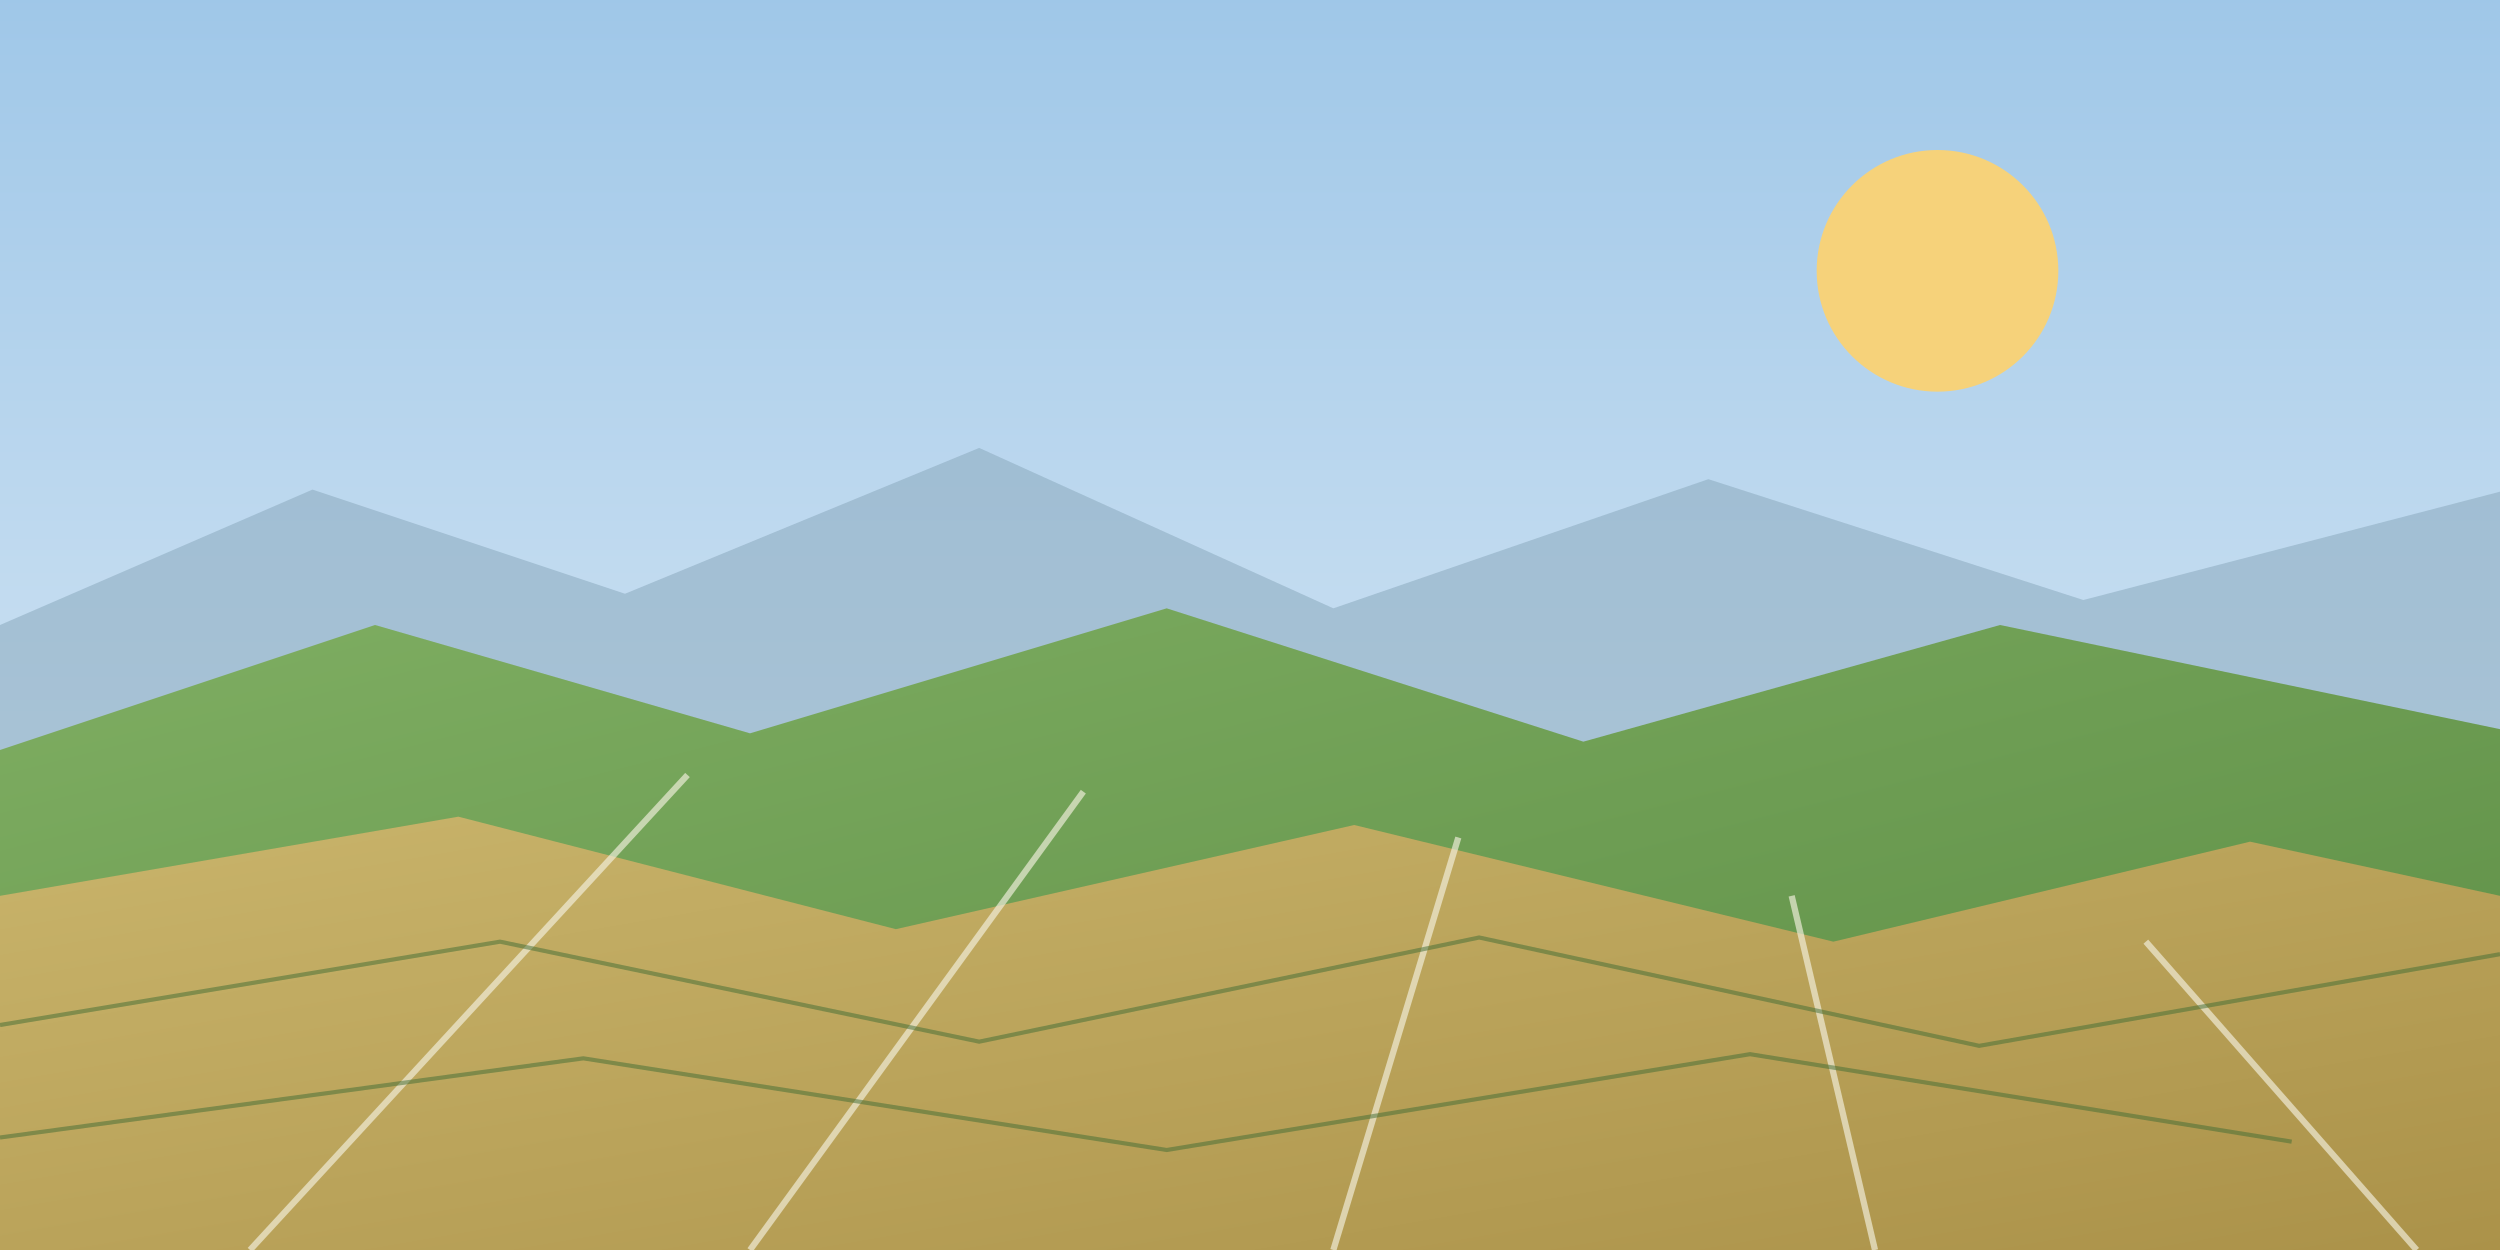
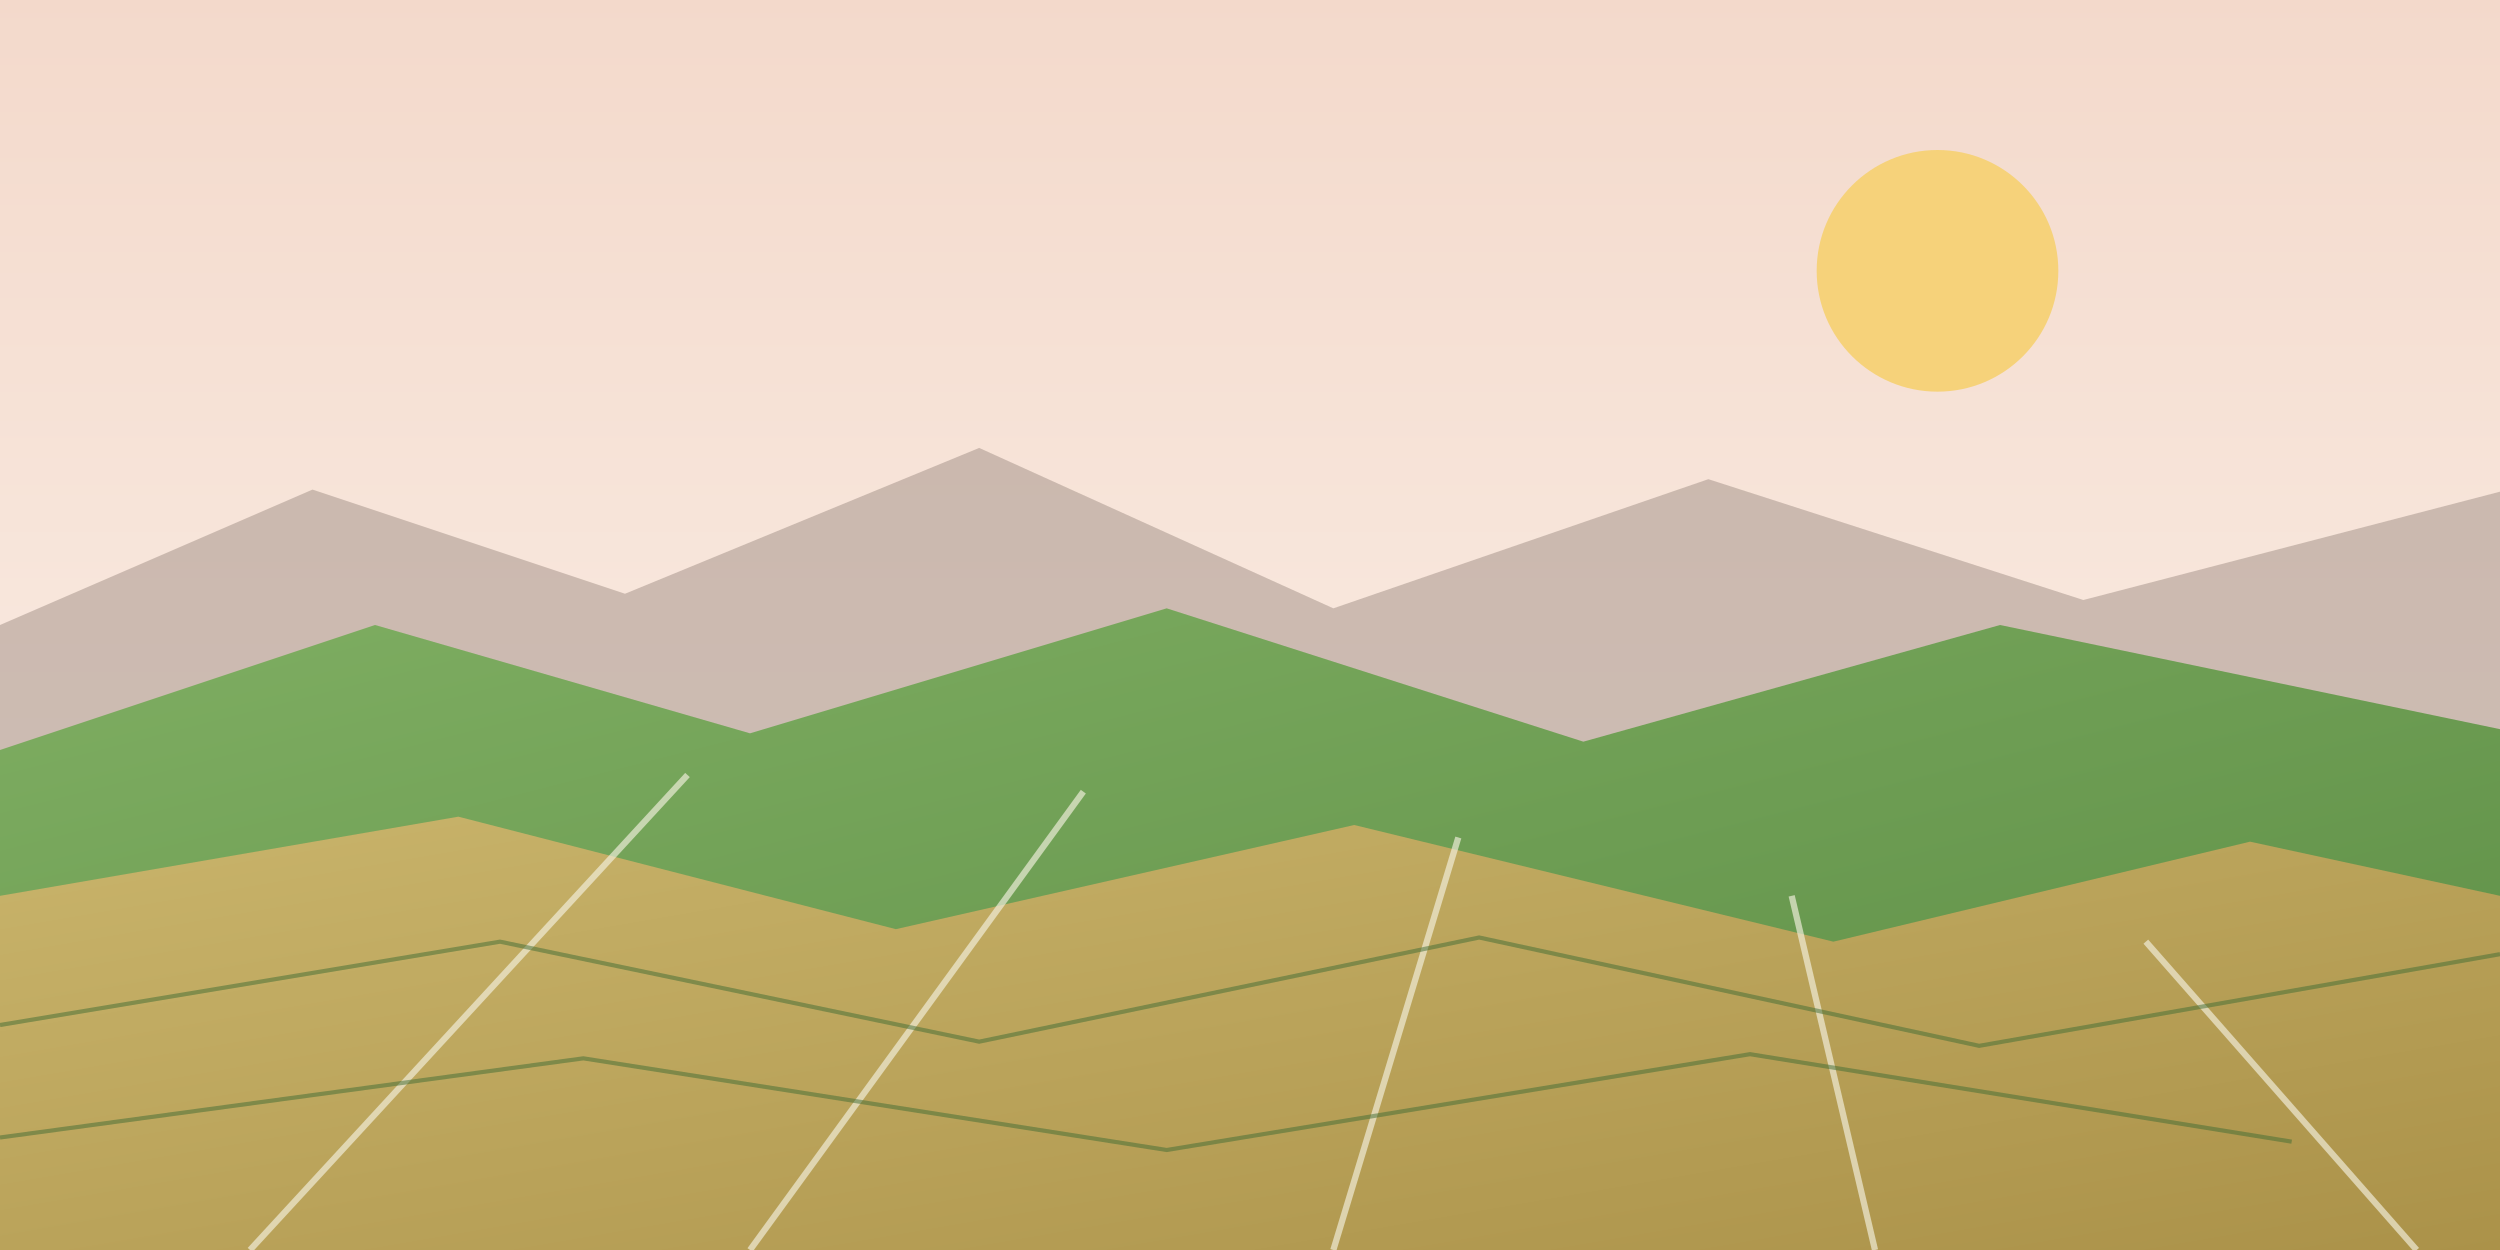
<svg xmlns="http://www.w3.org/2000/svg" viewBox="0 0 1200 600" width="1200" height="600" role="img" aria-label="Land records landscape">
  <defs>
    <linearGradient id="sky" x1="0" y1="0" x2="0" y2="1">
-       <stop offset="0" stop-color="#9fc7e8" />
-       <stop offset="1" stop-color="#e8f1f8" />
+       <stop offset="0" stop-color="#F3D9CB" />
+       <stop offset="1" stop-color="#FDF4ED" />
    </linearGradient>
    <linearGradient id="field1" x1="0" y1="0" x2="1" y2="1">
      <stop offset="0" stop-color="#7fae62" />
      <stop offset="1" stop-color="#5b8c44" />
    </linearGradient>
    <linearGradient id="field2" x1="0" y1="0" x2="1" y2="1">
      <stop offset="0" stop-color="#c9b46b" />
      <stop offset="1" stop-color="#ab9249" />
    </linearGradient>
  </defs>
  <rect width="1200" height="600" fill="url(#sky)" />
  <circle cx="930" cy="130" r="58" fill="#f6d27a" />
-   <path d="M0 300 L150 235 L300 285 L470 215 L640 292 L820 230 L1000 288 L1200 236 L1200 600 L0 600 Z" fill="#8aa9bd" opacity="0.55" />
+   <path d="M0 300 L150 235 L300 285 L470 215 L640 292 L820 230 L1000 288 L1200 236 L1200 600 L0 600 Z" fill="#A8968C" opacity="0.55" />
  <path d="M0 360 L180 300 L360 352 L560 292 L760 356 L960 300 L1200 350 L1200 600 L0 600 Z" fill="url(#field1)" />
  <path d="M0 430 L220 392 L430 446 L650 396 L880 452 L1080 404 L1200 430 L1200 600 L0 600 Z" fill="url(#field2)" />
  <g stroke="#f4f1e0" stroke-width="3" opacity="0.65" fill="none">
    <path d="M120 600 L330 372" />
    <path d="M360 600 L520 380" />
    <path d="M640 600 L700 402" />
    <path d="M900 600 L860 430" />
    <path d="M1160 600 L1030 452" />
  </g>
  <g stroke="#3f6b33" stroke-width="2" opacity="0.5" fill="none">
    <path d="M0 492 L240 452 L470 500 L710 450 L950 502 L1200 458" />
    <path d="M0 546 L280 508 L560 552 L840 506 L1100 548" />
  </g>
</svg>
